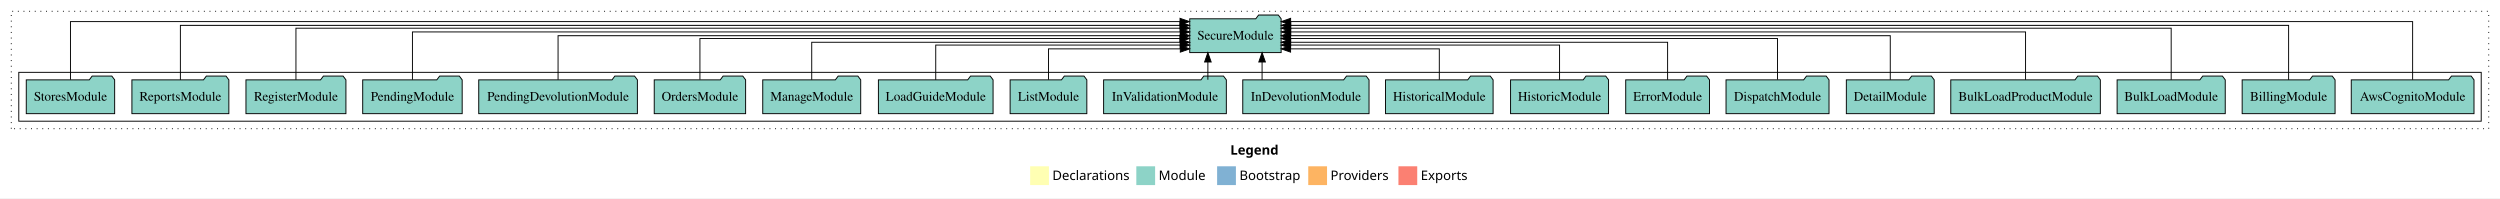
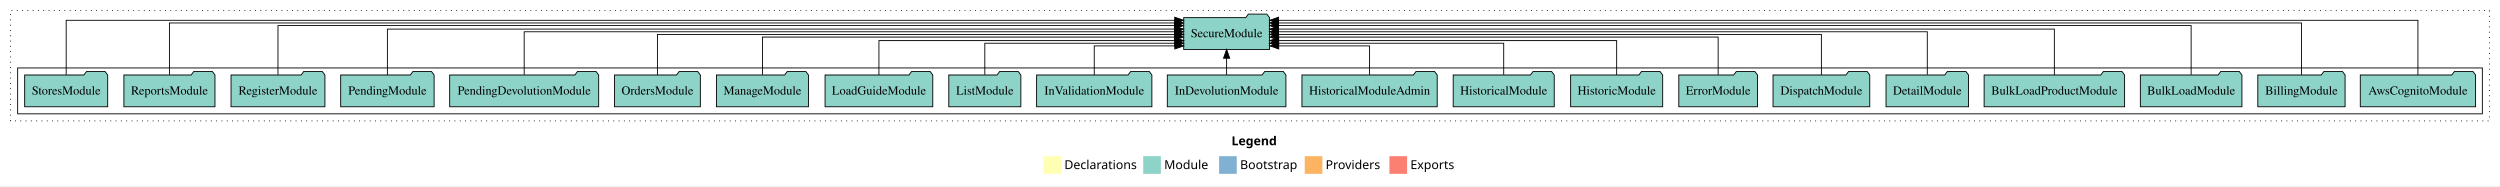
- <svg xmlns="http://www.w3.org/2000/svg" width="2661pt" height="211pt" viewBox="0.00 0.00 2661.00 211.00">
+ <svg xmlns="http://www.w3.org/2000/svg" width="2833pt" height="211pt" viewBox="0.00 0.00 2833.00 211.00">
  <g id="graph0" class="graph" transform="scale(1 1) rotate(0) translate(4 207)">
-     <polygon fill="#ffffff" stroke="transparent" points="-4,4 -4,-207 2657,-207 2657,4 -4,4" />
-     <text text-anchor="start" x="1305.509" y="-42.4" font-family="sans-serif" font-weight="bold" font-size="14.00" fill="#000000">Legend</text>
-     <polygon fill="#ffffb3" stroke="transparent" points="1092.5,-10 1092.5,-30 1112.5,-30 1112.5,-10 1092.5,-10" />
-     <text text-anchor="start" x="1116.129" y="-15.4" font-family="sans-serif" font-size="14.00" fill="#000000">  Declarations</text>
-     <polygon fill="#8dd3c7" stroke="transparent" points="1205.5,-10 1205.5,-30 1225.5,-30 1225.5,-10 1205.5,-10" />
-     <text text-anchor="start" x="1229.225" y="-15.4" font-family="sans-serif" font-size="14.00" fill="#000000">  Module</text>
-     <polygon fill="#80b1d3" stroke="transparent" points="1291.5,-10 1291.5,-30 1311.5,-30 1311.5,-10 1291.5,-10" />
-     <text text-anchor="start" x="1315.281" y="-15.4" font-family="sans-serif" font-size="14.00" fill="#000000">  Bootstrap</text>
-     <polygon fill="#fdb462" stroke="transparent" points="1388.5,-10 1388.5,-30 1408.5,-30 1408.5,-10 1388.5,-10" />
-     <text text-anchor="start" x="1412.173" y="-15.4" font-family="sans-serif" font-size="14.00" fill="#000000">  Providers</text>
-     <polygon fill="#fb8072" stroke="transparent" points="1484.5,-10 1484.5,-30 1504.5,-30 1504.5,-10 1484.5,-10" />
-     <text text-anchor="start" x="1508.226" y="-15.4" font-family="sans-serif" font-size="14.00" fill="#000000">  Exports</text>
+     <polygon fill="#ffffff" stroke="transparent" points="-4,4 -4,-207 2829,-207 2829,4 -4,4" />
+     <text text-anchor="start" x="1391.509" y="-42.4" font-family="sans-serif" font-weight="bold" font-size="14.00" fill="#000000">Legend</text>
+     <polygon fill="#ffffb3" stroke="transparent" points="1178.5,-10 1178.5,-30 1198.5,-30 1198.5,-10 1178.5,-10" />
+     <text text-anchor="start" x="1202.129" y="-15.4" font-family="sans-serif" font-size="14.00" fill="#000000">  Declarations</text>
+     <polygon fill="#8dd3c7" stroke="transparent" points="1291.5,-10 1291.5,-30 1311.5,-30 1311.5,-10 1291.5,-10" />
+     <text text-anchor="start" x="1315.225" y="-15.4" font-family="sans-serif" font-size="14.00" fill="#000000">  Module</text>
+     <polygon fill="#80b1d3" stroke="transparent" points="1377.5,-10 1377.5,-30 1397.5,-30 1397.5,-10 1377.5,-10" />
+     <text text-anchor="start" x="1401.281" y="-15.4" font-family="sans-serif" font-size="14.00" fill="#000000">  Bootstrap</text>
+     <polygon fill="#fdb462" stroke="transparent" points="1474.5,-10 1474.5,-30 1494.5,-30 1494.5,-10 1474.5,-10" />
+     <text text-anchor="start" x="1498.173" y="-15.4" font-family="sans-serif" font-size="14.00" fill="#000000">  Providers</text>
+     <polygon fill="#fb8072" stroke="transparent" points="1570.5,-10 1570.5,-30 1590.5,-30 1590.5,-10 1570.5,-10" />
+     <text text-anchor="start" x="1594.226" y="-15.4" font-family="sans-serif" font-size="14.00" fill="#000000">  Exports</text>
    <g id="clust1" class="cluster">
-       <polygon fill="none" stroke="#000000" stroke-dasharray="1,5" points="8,-70 8,-195 2645,-195 2645,-70 8,-70" />
+       <polygon fill="none" stroke="#000000" stroke-dasharray="1,5" points="8,-70 8,-195 2817,-195 2817,-70 8,-70" />
    </g>
    <g id="clust3" class="cluster">
-       <polygon fill="none" stroke="#000000" points="16,-78 16,-130 2637,-130 2637,-78 16,-78" />
+       <polygon fill="none" stroke="#000000" points="16,-78 16,-130 2809,-130 2809,-78 16,-78" />
    </g>
    <g id="node1" class="node">
-       <polygon fill="#8dd3c7" stroke="#000000" points="2629.326,-122 2626.326,-126 2605.326,-126 2602.326,-122 2498.674,-122 2498.674,-86 2629.326,-86 2629.326,-122" />
-       <text text-anchor="middle" x="2564" y="-99.8" font-family="Times,serif" font-size="14.00" fill="#000000">AwsCognitoModule</text>
+       <polygon fill="#8dd3c7" stroke="#000000" points="2801.326,-122 2798.326,-126 2777.326,-126 2774.326,-122 2670.674,-122 2670.674,-86 2801.326,-86 2801.326,-122" />
+       <text text-anchor="middle" x="2736" y="-99.8" font-family="Times,serif" font-size="14.00" fill="#000000">AwsCognitoModule</text>
    </g>
-     <g id="node21" class="node">
-       <polygon fill="#8dd3c7" stroke="#000000" points="1359.638,-187 1356.638,-191 1335.638,-191 1332.638,-187 1262.362,-187 1262.362,-151 1359.638,-151 1359.638,-187" />
-       <text text-anchor="middle" x="1311" y="-164.8" font-family="Times,serif" font-size="14.00" fill="#000000">SecureModule</text>
+     <g id="node22" class="node">
+       <polygon fill="#8dd3c7" stroke="#000000" points="1434.638,-187 1431.638,-191 1410.638,-191 1407.638,-187 1337.362,-187 1337.362,-151 1434.638,-151 1434.638,-187" />
+       <text text-anchor="middle" x="1386" y="-164.8" font-family="Times,serif" font-size="14.00" fill="#000000">SecureModule</text>
    </g>
    <g id="edge1" class="edge">
-       <path fill="none" stroke="#000000" d="M2564,-122.153C2564,-145.757 2564,-184 2564,-184 2564,-184 1369.735,-184 1369.735,-184" />
-       <polygon fill="#000000" stroke="#000000" points="1369.735,-180.5 1359.735,-184 1369.735,-187.5 1369.735,-180.5" />
+       <path fill="none" stroke="#000000" d="M2736,-122.153C2736,-145.757 2736,-184 2736,-184 2736,-184 1444.845,-184 1444.845,-184" />
+       <polygon fill="#000000" stroke="#000000" points="1444.845,-180.5 1434.845,-184 1444.845,-187.5 1444.845,-180.5" />
    </g>
    <g id="node2" class="node">
-       <polygon fill="#8dd3c7" stroke="#000000" points="2481.45,-122 2478.45,-126 2457.45,-126 2454.45,-122 2382.55,-122 2382.55,-86 2481.45,-86 2481.45,-122" />
-       <text text-anchor="middle" x="2432" y="-99.8" font-family="Times,serif" font-size="14.00" fill="#000000">BillingModule</text>
+       <polygon fill="#8dd3c7" stroke="#000000" points="2653.45,-122 2650.45,-126 2629.45,-126 2626.45,-122 2554.55,-122 2554.55,-86 2653.45,-86 2653.45,-122" />
+       <text text-anchor="middle" x="2604" y="-99.8" font-family="Times,serif" font-size="14.00" fill="#000000">BillingModule</text>
    </g>
    <g id="edge2" class="edge">
-       <path fill="none" stroke="#000000" d="M2432,-122.011C2432,-144.485 2432,-180 2432,-180 2432,-180 1369.889,-180 1369.889,-180" />
-       <polygon fill="#000000" stroke="#000000" points="1369.889,-176.5 1359.889,-180 1369.889,-183.5 1369.889,-176.5" />
+       <path fill="none" stroke="#000000" d="M2604,-122.248C2604,-145.018 2604,-181 2604,-181 2604,-181 1444.877,-181 1444.877,-181" />
+       <polygon fill="#000000" stroke="#000000" points="1444.877,-177.5 1434.877,-181 1444.876,-184.5 1444.877,-177.5" />
    </g>
    <g id="node3" class="node">
-       <polygon fill="#8dd3c7" stroke="#000000" points="2364.545,-122 2361.545,-126 2340.545,-126 2337.545,-122 2249.455,-122 2249.455,-86 2364.545,-86 2364.545,-122" />
-       <text text-anchor="middle" x="2307" y="-99.8" font-family="Times,serif" font-size="14.00" fill="#000000">BulkLoadModule</text>
+       <polygon fill="#8dd3c7" stroke="#000000" points="2536.545,-122 2533.545,-126 2512.545,-126 2509.545,-122 2421.455,-122 2421.455,-86 2536.545,-86 2536.545,-122" />
+       <text text-anchor="middle" x="2479" y="-99.8" font-family="Times,serif" font-size="14.00" fill="#000000">BulkLoadModule</text>
    </g>
    <g id="edge3" class="edge">
-       <path fill="none" stroke="#000000" d="M2307,-122.045C2307,-143.662 2307,-177 2307,-177 2307,-177 1369.713,-177 1369.713,-177" />
-       <polygon fill="#000000" stroke="#000000" points="1369.713,-173.5 1359.713,-177 1369.713,-180.5 1369.713,-173.5" />
+       <path fill="none" stroke="#000000" d="M2479,-122.292C2479,-144.206 2479,-178 2479,-178 2479,-178 1444.731,-178 1444.731,-178" />
+       <polygon fill="#000000" stroke="#000000" points="1444.731,-174.5 1434.731,-178 1444.731,-181.5 1444.731,-174.5" />
    </g>
    <g id="node4" class="node">
-       <polygon fill="#8dd3c7" stroke="#000000" points="2231.593,-122 2228.593,-126 2207.593,-126 2204.593,-122 2072.407,-122 2072.407,-86 2231.593,-86 2231.593,-122" />
-       <text text-anchor="middle" x="2152" y="-99.8" font-family="Times,serif" font-size="14.00" fill="#000000">BulkLoadProductModule</text>
+       <polygon fill="#8dd3c7" stroke="#000000" points="2403.593,-122 2400.593,-126 2379.593,-126 2376.593,-122 2244.407,-122 2244.407,-86 2403.593,-86 2403.593,-122" />
+       <text text-anchor="middle" x="2324" y="-99.8" font-family="Times,serif" font-size="14.00" fill="#000000">BulkLoadProductModule</text>
    </g>
    <g id="edge4" class="edge">
-       <path fill="none" stroke="#000000" d="M2152,-122.129C2152,-142.572 2152,-173 2152,-173 2152,-173 1369.851,-173 1369.851,-173" />
-       <polygon fill="#000000" stroke="#000000" points="1369.851,-169.5 1359.851,-173 1369.851,-176.5 1369.851,-169.5" />
+       <path fill="none" stroke="#000000" d="M2324,-122.027C2324,-142.767 2324,-174 2324,-174 2324,-174 1444.783,-174 1444.783,-174" />
+       <polygon fill="#000000" stroke="#000000" points="1444.783,-170.5 1434.783,-174 1444.783,-177.5 1444.783,-170.5" />
    </g>
    <g id="node5" class="node">
-       <polygon fill="#8dd3c7" stroke="#000000" points="2054.758,-122 2051.758,-126 2030.758,-126 2027.758,-122 1961.242,-122 1961.242,-86 2054.758,-86 2054.758,-122" />
-       <text text-anchor="middle" x="2008" y="-99.8" font-family="Times,serif" font-size="14.00" fill="#000000">DetailModule</text>
+       <polygon fill="#8dd3c7" stroke="#000000" points="2226.758,-122 2223.758,-126 2202.758,-126 2199.758,-122 2133.242,-122 2133.242,-86 2226.758,-86 2226.758,-122" />
+       <text text-anchor="middle" x="2180" y="-99.8" font-family="Times,serif" font-size="14.00" fill="#000000">DetailModule</text>
    </g>
    <g id="edge5" class="edge">
-       <path fill="none" stroke="#000000" d="M2008,-122.106C2008,-141.339 2008,-169 2008,-169 2008,-169 1369.735,-169 1369.735,-169" />
-       <polygon fill="#000000" stroke="#000000" points="1369.735,-165.5 1359.735,-169 1369.735,-172.5 1369.735,-165.5" />
+       <path fill="none" stroke="#000000" d="M2180,-122.308C2180,-142.145 2180,-171 2180,-171 2180,-171 1444.771,-171 1444.771,-171" />
+       <polygon fill="#000000" stroke="#000000" points="1444.771,-167.5 1434.771,-171 1444.771,-174.5 1444.771,-167.5" />
    </g>
    <g id="node6" class="node">
-       <polygon fill="#8dd3c7" stroke="#000000" points="1942.812,-122 1939.812,-126 1918.812,-126 1915.812,-122 1833.188,-122 1833.188,-86 1942.812,-86 1942.812,-122" />
-       <text text-anchor="middle" x="1888" y="-99.8" font-family="Times,serif" font-size="14.00" fill="#000000">DispatchModule</text>
+       <polygon fill="#8dd3c7" stroke="#000000" points="2114.812,-122 2111.812,-126 2090.812,-126 2087.812,-122 2005.188,-122 2005.188,-86 2114.812,-86 2114.812,-122" />
+       <text text-anchor="middle" x="2060" y="-99.8" font-family="Times,serif" font-size="14.00" fill="#000000">DispatchModule</text>
    </g>
    <g id="edge6" class="edge">
-       <path fill="none" stroke="#000000" d="M1888,-122.267C1888,-140.555 1888,-166 1888,-166 1888,-166 1369.697,-166 1369.697,-166" />
-       <polygon fill="#000000" stroke="#000000" points="1369.697,-162.5 1359.697,-166 1369.697,-169.5 1369.697,-162.5" />
+       <path fill="none" stroke="#000000" d="M2060,-122.169C2060,-141.09 2060,-168 2060,-168 2060,-168 1444.744,-168 1444.744,-168" />
+       <polygon fill="#000000" stroke="#000000" points="1444.744,-164.5 1434.744,-168 1444.744,-171.5 1444.744,-164.5" />
    </g>
    <g id="node7" class="node">
-       <polygon fill="#8dd3c7" stroke="#000000" points="1815.584,-122 1812.584,-126 1791.584,-126 1788.584,-122 1726.416,-122 1726.416,-86 1815.584,-86 1815.584,-122" />
-       <text text-anchor="middle" x="1771" y="-99.8" font-family="Times,serif" font-size="14.00" fill="#000000">ErrorModule</text>
+       <polygon fill="#8dd3c7" stroke="#000000" points="1987.584,-122 1984.584,-126 1963.584,-126 1960.584,-122 1898.416,-122 1898.416,-86 1987.584,-86 1987.584,-122" />
+       <text text-anchor="middle" x="1943" y="-99.8" font-family="Times,serif" font-size="14.00" fill="#000000">ErrorModule</text>
    </g>
    <g id="edge7" class="edge">
-       <path fill="none" stroke="#000000" d="M1771,-122.034C1771,-139.06 1771,-162 1771,-162 1771,-162 1369.793,-162 1369.793,-162" />
-       <polygon fill="#000000" stroke="#000000" points="1369.793,-158.5 1359.793,-162 1369.793,-165.5 1369.793,-158.5" />
+       <path fill="none" stroke="#000000" d="M1943,-122.302C1943,-140.27 1943,-165 1943,-165 1943,-165 1444.942,-165 1444.942,-165" />
+       <polygon fill="#000000" stroke="#000000" points="1444.942,-161.5 1434.942,-165 1444.942,-168.5 1444.942,-161.5" />
    </g>
    <g id="node8" class="node">
-       <polygon fill="#8dd3c7" stroke="#000000" points="1708.149,-122 1705.149,-126 1684.149,-126 1681.149,-122 1603.851,-122 1603.851,-86 1708.149,-86 1708.149,-122" />
-       <text text-anchor="middle" x="1656" y="-99.8" font-family="Times,serif" font-size="14.00" fill="#000000">HistoricModule</text>
+       <polygon fill="#8dd3c7" stroke="#000000" points="1880.149,-122 1877.149,-126 1856.149,-126 1853.149,-122 1775.851,-122 1775.851,-86 1880.149,-86 1880.149,-122" />
+       <text text-anchor="middle" x="1828" y="-99.8" font-family="Times,serif" font-size="14.00" fill="#000000">HistoricModule</text>
    </g>
    <g id="edge8" class="edge">
-       <path fill="none" stroke="#000000" d="M1656,-122.009C1656,-138.049 1656,-159 1656,-159 1656,-159 1369.698,-159 1369.698,-159" />
-       <polygon fill="#000000" stroke="#000000" points="1369.698,-155.5 1359.698,-159 1369.698,-162.5 1369.698,-155.5" />
+       <path fill="none" stroke="#000000" d="M1828,-122.035C1828,-138.734 1828,-161 1828,-161 1828,-161 1444.991,-161 1444.991,-161" />
+       <polygon fill="#000000" stroke="#000000" points="1444.991,-157.5 1434.991,-161 1444.991,-164.5 1444.991,-157.5" />
    </g>
    <g id="node9" class="node">
-       <polygon fill="#8dd3c7" stroke="#000000" points="1585.254,-122 1582.254,-126 1561.254,-126 1558.254,-122 1470.746,-122 1470.746,-86 1585.254,-86 1585.254,-122" />
-       <text text-anchor="middle" x="1528" y="-99.8" font-family="Times,serif" font-size="14.00" fill="#000000">HistoricalModule</text>
+       <polygon fill="#8dd3c7" stroke="#000000" points="1757.254,-122 1754.254,-126 1733.254,-126 1730.254,-122 1642.746,-122 1642.746,-86 1757.254,-86 1757.254,-122" />
+       <text text-anchor="middle" x="1700" y="-99.8" font-family="Times,serif" font-size="14.00" fill="#000000">HistoricalModule</text>
    </g>
    <g id="edge9" class="edge">
-       <path fill="none" stroke="#000000" d="M1528,-122.124C1528,-136.783 1528,-155 1528,-155 1528,-155 1369.699,-155 1369.699,-155" />
-       <polygon fill="#000000" stroke="#000000" points="1369.699,-151.5 1359.699,-155 1369.699,-158.5 1369.699,-151.5" />
+       <path fill="none" stroke="#000000" d="M1700,-122.282C1700,-137.948 1700,-158 1700,-158 1700,-158 1444.718,-158 1444.718,-158" />
+       <polygon fill="#000000" stroke="#000000" points="1444.718,-154.5 1434.718,-158 1444.718,-161.5 1444.718,-154.5" />
    </g>
    <g id="node10" class="node">
+       <polygon fill="#8dd3c7" stroke="#000000" points="1624.641,-122 1621.641,-126 1600.641,-126 1597.641,-122 1471.359,-122 1471.359,-86 1624.641,-86 1624.641,-122" />
+       <text text-anchor="middle" x="1548" y="-99.8" font-family="Times,serif" font-size="14.00" fill="#000000">HistoricalModuleAdmin</text>
+     </g>
+     <g id="edge10" class="edge">
+       <path fill="none" stroke="#000000" d="M1548,-122.124C1548,-136.783 1548,-155 1548,-155 1548,-155 1445.045,-155 1445.045,-155" />
+       <polygon fill="#000000" stroke="#000000" points="1445.045,-151.5 1435.045,-155 1445.045,-158.5 1445.045,-151.5" />
+     </g>
+     <g id="node11" class="node">
      <polygon fill="#8dd3c7" stroke="#000000" points="1453.204,-122 1450.204,-126 1429.204,-126 1426.204,-122 1318.796,-122 1318.796,-86 1453.204,-86 1453.204,-122" />
      <text text-anchor="middle" x="1386" y="-99.8" font-family="Times,serif" font-size="14.00" fill="#000000">InDevolutionModule</text>
    </g>
-     <g id="edge10" class="edge">
-       <path fill="none" stroke="#000000" d="M1339.358,-122.106C1339.358,-122.106 1339.358,-140.991 1339.358,-140.991" />
-       <polygon fill="#000000" stroke="#000000" points="1335.858,-140.991 1339.358,-150.991 1342.858,-140.991 1335.858,-140.991" />
+     <g id="edge11" class="edge">
+       <path fill="none" stroke="#000000" d="M1386,-122.106C1386,-122.106 1386,-140.991 1386,-140.991" />
+       <polygon fill="#000000" stroke="#000000" points="1382.5,-140.991 1386,-150.991 1389.5,-140.991 1382.5,-140.991" />
    </g>
-     <g id="node11" class="node">
+     <g id="node12" class="node">
      <polygon fill="#8dd3c7" stroke="#000000" points="1301.309,-122 1298.309,-126 1277.309,-126 1274.309,-122 1170.691,-122 1170.691,-86 1301.309,-86 1301.309,-122" />
      <text text-anchor="middle" x="1236" y="-99.8" font-family="Times,serif" font-size="14.00" fill="#000000">InValidationModule</text>
    </g>
-     <g id="edge11" class="edge">
-       <path fill="none" stroke="#000000" d="M1281.668,-122.106C1281.668,-122.106 1281.668,-140.991 1281.668,-140.991" />
-       <polygon fill="#000000" stroke="#000000" points="1278.168,-140.991 1281.668,-150.991 1285.168,-140.991 1278.168,-140.991" />
+     <g id="edge12" class="edge">
+       <path fill="none" stroke="#000000" d="M1236,-122.124C1236,-136.783 1236,-155 1236,-155 1236,-155 1327.299,-155 1327.299,-155" />
+       <polygon fill="#000000" stroke="#000000" points="1327.299,-158.5 1337.299,-155 1327.299,-151.5 1327.299,-158.5" />
    </g>
-     <g id="node12" class="node">
+     <g id="node13" class="node">
      <polygon fill="#8dd3c7" stroke="#000000" points="1152.829,-122 1149.829,-126 1128.829,-126 1125.829,-122 1071.171,-122 1071.171,-86 1152.829,-86 1152.829,-122" />
      <text text-anchor="middle" x="1112" y="-99.8" font-family="Times,serif" font-size="14.00" fill="#000000">ListModule</text>
    </g>
-     <g id="edge12" class="edge">
-       <path fill="none" stroke="#000000" d="M1112,-122.124C1112,-136.783 1112,-155 1112,-155 1112,-155 1252.319,-155 1252.319,-155" />
-       <polygon fill="#000000" stroke="#000000" points="1252.319,-158.5 1262.319,-155 1252.319,-151.5 1252.319,-158.5" />
+     <g id="edge13" class="edge">
+       <path fill="none" stroke="#000000" d="M1112,-122.282C1112,-137.948 1112,-158 1112,-158 1112,-158 1327.33,-158 1327.33,-158" />
+       <polygon fill="#000000" stroke="#000000" points="1327.33,-161.5 1337.33,-158 1327.33,-154.5 1327.33,-161.5" />
    </g>
-     <g id="node13" class="node">
+     <g id="node14" class="node">
      <polygon fill="#8dd3c7" stroke="#000000" points="1053.03,-122 1050.03,-126 1029.03,-126 1026.03,-122 930.97,-122 930.97,-86 1053.03,-86 1053.03,-122" />
      <text text-anchor="middle" x="992" y="-99.8" font-family="Times,serif" font-size="14.00" fill="#000000">LoadGuideModule</text>
    </g>
-     <g id="edge13" class="edge">
-       <path fill="none" stroke="#000000" d="M992,-122.009C992,-138.049 992,-159 992,-159 992,-159 1252.204,-159 1252.204,-159" />
-       <polygon fill="#000000" stroke="#000000" points="1252.204,-162.5 1262.204,-159 1252.204,-155.5 1252.204,-162.5" />
+     <g id="edge14" class="edge">
+       <path fill="none" stroke="#000000" d="M992,-122.035C992,-138.734 992,-161 992,-161 992,-161 1327.293,-161 1327.293,-161" />
+       <polygon fill="#000000" stroke="#000000" points="1327.293,-164.5 1337.293,-161 1327.293,-157.5 1327.293,-164.5" />
    </g>
-     <g id="node14" class="node">
+     <g id="node15" class="node">
      <polygon fill="#8dd3c7" stroke="#000000" points="912.139,-122 909.139,-126 888.139,-126 885.139,-122 807.861,-122 807.861,-86 912.139,-86 912.139,-122" />
      <text text-anchor="middle" x="860" y="-99.8" font-family="Times,serif" font-size="14.00" fill="#000000">ManageModule</text>
    </g>
-     <g id="edge14" class="edge">
-       <path fill="none" stroke="#000000" d="M860,-122.034C860,-139.06 860,-162 860,-162 860,-162 1252.307,-162 1252.307,-162" />
-       <polygon fill="#000000" stroke="#000000" points="1252.307,-165.5 1262.307,-162 1252.307,-158.5 1252.307,-165.5" />
+     <g id="edge15" class="edge">
+       <path fill="none" stroke="#000000" d="M860,-122.302C860,-140.27 860,-165 860,-165 860,-165 1326.987,-165 1326.987,-165" />
+       <polygon fill="#000000" stroke="#000000" points="1326.988,-168.5 1336.987,-165 1326.987,-161.5 1326.988,-168.5" />
    </g>
-     <g id="node15" class="node">
+     <g id="node16" class="node">
      <polygon fill="#8dd3c7" stroke="#000000" points="789.638,-122 786.638,-126 765.638,-126 762.638,-122 692.362,-122 692.362,-86 789.638,-86 789.638,-122" />
      <text text-anchor="middle" x="741" y="-99.8" font-family="Times,serif" font-size="14.00" fill="#000000">OrdersModule</text>
    </g>
-     <g id="edge15" class="edge">
-       <path fill="none" stroke="#000000" d="M741,-122.267C741,-140.555 741,-166 741,-166 741,-166 1251.909,-166 1251.909,-166" />
-       <polygon fill="#000000" stroke="#000000" points="1251.909,-169.5 1261.909,-166 1251.909,-162.5 1251.909,-169.5" />
+     <g id="edge16" class="edge">
+       <path fill="none" stroke="#000000" d="M741,-122.169C741,-141.09 741,-168 741,-168 741,-168 1327.256,-168 1327.256,-168" />
+       <polygon fill="#000000" stroke="#000000" points="1327.256,-171.5 1337.256,-168 1327.256,-164.5 1327.256,-171.5" />
    </g>
-     <g id="node16" class="node">
+     <g id="node17" class="node">
      <polygon fill="#8dd3c7" stroke="#000000" points="674.431,-122 671.431,-126 650.431,-126 647.431,-122 505.569,-122 505.569,-86 674.431,-86 674.431,-122" />
      <text text-anchor="middle" x="590" y="-99.8" font-family="Times,serif" font-size="14.00" fill="#000000">PendingDevolutionModule</text>
    </g>
-     <g id="edge16" class="edge">
-       <path fill="none" stroke="#000000" d="M590,-122.106C590,-141.339 590,-169 590,-169 590,-169 1252.292,-169 1252.292,-169" />
-       <polygon fill="#000000" stroke="#000000" points="1252.292,-172.5 1262.292,-169 1252.292,-165.5 1252.292,-172.5" />
+     <g id="edge17" class="edge">
+       <path fill="none" stroke="#000000" d="M590,-122.308C590,-142.145 590,-171 590,-171 590,-171 1327.107,-171 1327.107,-171" />
+       <polygon fill="#000000" stroke="#000000" points="1327.107,-174.5 1337.107,-171 1327.107,-167.5 1327.107,-174.5" />
    </g>
-     <g id="node17" class="node">
+     <g id="node18" class="node">
      <polygon fill="#8dd3c7" stroke="#000000" points="487.938,-122 484.938,-126 463.938,-126 460.938,-122 382.062,-122 382.062,-86 487.938,-86 487.938,-122" />
      <text text-anchor="middle" x="435" y="-99.8" font-family="Times,serif" font-size="14.00" fill="#000000">PendingModule</text>
    </g>
-     <g id="edge17" class="edge">
-       <path fill="none" stroke="#000000" d="M435,-122.129C435,-142.572 435,-173 435,-173 435,-173 1252.341,-173 1252.341,-173" />
-       <polygon fill="#000000" stroke="#000000" points="1252.341,-176.5 1262.341,-173 1252.34,-169.5 1252.341,-176.5" />
+     <g id="edge18" class="edge">
+       <path fill="none" stroke="#000000" d="M435,-122.027C435,-142.767 435,-174 435,-174 435,-174 1327.203,-174 1327.203,-174" />
+       <polygon fill="#000000" stroke="#000000" points="1327.203,-177.5 1337.203,-174 1327.203,-170.5 1327.203,-177.5" />
    </g>
-     <g id="node18" class="node">
+     <g id="node19" class="node">
      <polygon fill="#8dd3c7" stroke="#000000" points="364.202,-122 361.202,-126 340.202,-126 337.202,-122 257.798,-122 257.798,-86 364.202,-86 364.202,-122" />
      <text text-anchor="middle" x="311" y="-99.8" font-family="Times,serif" font-size="14.00" fill="#000000">RegisterModule</text>
    </g>
-     <g id="edge18" class="edge">
-       <path fill="none" stroke="#000000" d="M311,-122.045C311,-143.662 311,-177 311,-177 311,-177 1252.091,-177 1252.091,-177" />
-       <polygon fill="#000000" stroke="#000000" points="1252.091,-180.5 1262.091,-177 1252.091,-173.5 1252.091,-180.5" />
+     <g id="edge19" class="edge">
+       <path fill="none" stroke="#000000" d="M311,-122.292C311,-144.206 311,-178 311,-178 311,-178 1327.016,-178 1327.016,-178" />
+       <polygon fill="#000000" stroke="#000000" points="1327.016,-181.5 1337.016,-178 1327.016,-174.5 1327.016,-181.5" />
    </g>
-     <g id="node19" class="node">
+     <g id="node20" class="node">
      <polygon fill="#8dd3c7" stroke="#000000" points="239.597,-122 236.597,-126 215.597,-126 212.597,-122 136.403,-122 136.403,-86 239.597,-86 239.597,-122" />
      <text text-anchor="middle" x="188" y="-99.8" font-family="Times,serif" font-size="14.00" fill="#000000">ReportsModule</text>
    </g>
-     <g id="edge19" class="edge">
-       <path fill="none" stroke="#000000" d="M188,-122.011C188,-144.485 188,-180 188,-180 188,-180 1252.024,-180 1252.024,-180" />
-       <polygon fill="#000000" stroke="#000000" points="1252.024,-183.5 1262.024,-180 1252.024,-176.5 1252.024,-183.5" />
+     <g id="edge20" class="edge">
+       <path fill="none" stroke="#000000" d="M188,-122.248C188,-145.018 188,-181 188,-181 188,-181 1327.179,-181 1327.179,-181" />
+       <polygon fill="#000000" stroke="#000000" points="1327.179,-184.5 1337.179,-181 1327.179,-177.5 1327.179,-184.5" />
    </g>
-     <g id="node20" class="node">
+     <g id="node21" class="node">
      <polygon fill="#8dd3c7" stroke="#000000" points="118.044,-122 115.044,-126 94.044,-126 91.044,-122 23.956,-122 23.956,-86 118.044,-86 118.044,-122" />
      <text text-anchor="middle" x="71" y="-99.8" font-family="Times,serif" font-size="14.00" fill="#000000">StoresModule</text>
    </g>
-     <g id="edge20" class="edge">
-       <path fill="none" stroke="#000000" d="M71,-122.153C71,-145.757 71,-184 71,-184 71,-184 1252.009,-184 1252.009,-184" />
-       <polygon fill="#000000" stroke="#000000" points="1252.009,-187.5 1262.009,-184 1252.009,-180.5 1252.009,-187.5" />
+     <g id="edge21" class="edge">
+       <path fill="none" stroke="#000000" d="M71,-122.153C71,-145.757 71,-184 71,-184 71,-184 1327.245,-184 1327.245,-184" />
+       <polygon fill="#000000" stroke="#000000" points="1327.245,-187.5 1337.245,-184 1327.245,-180.5 1327.245,-187.5" />
    </g>
  </g>
</svg>
